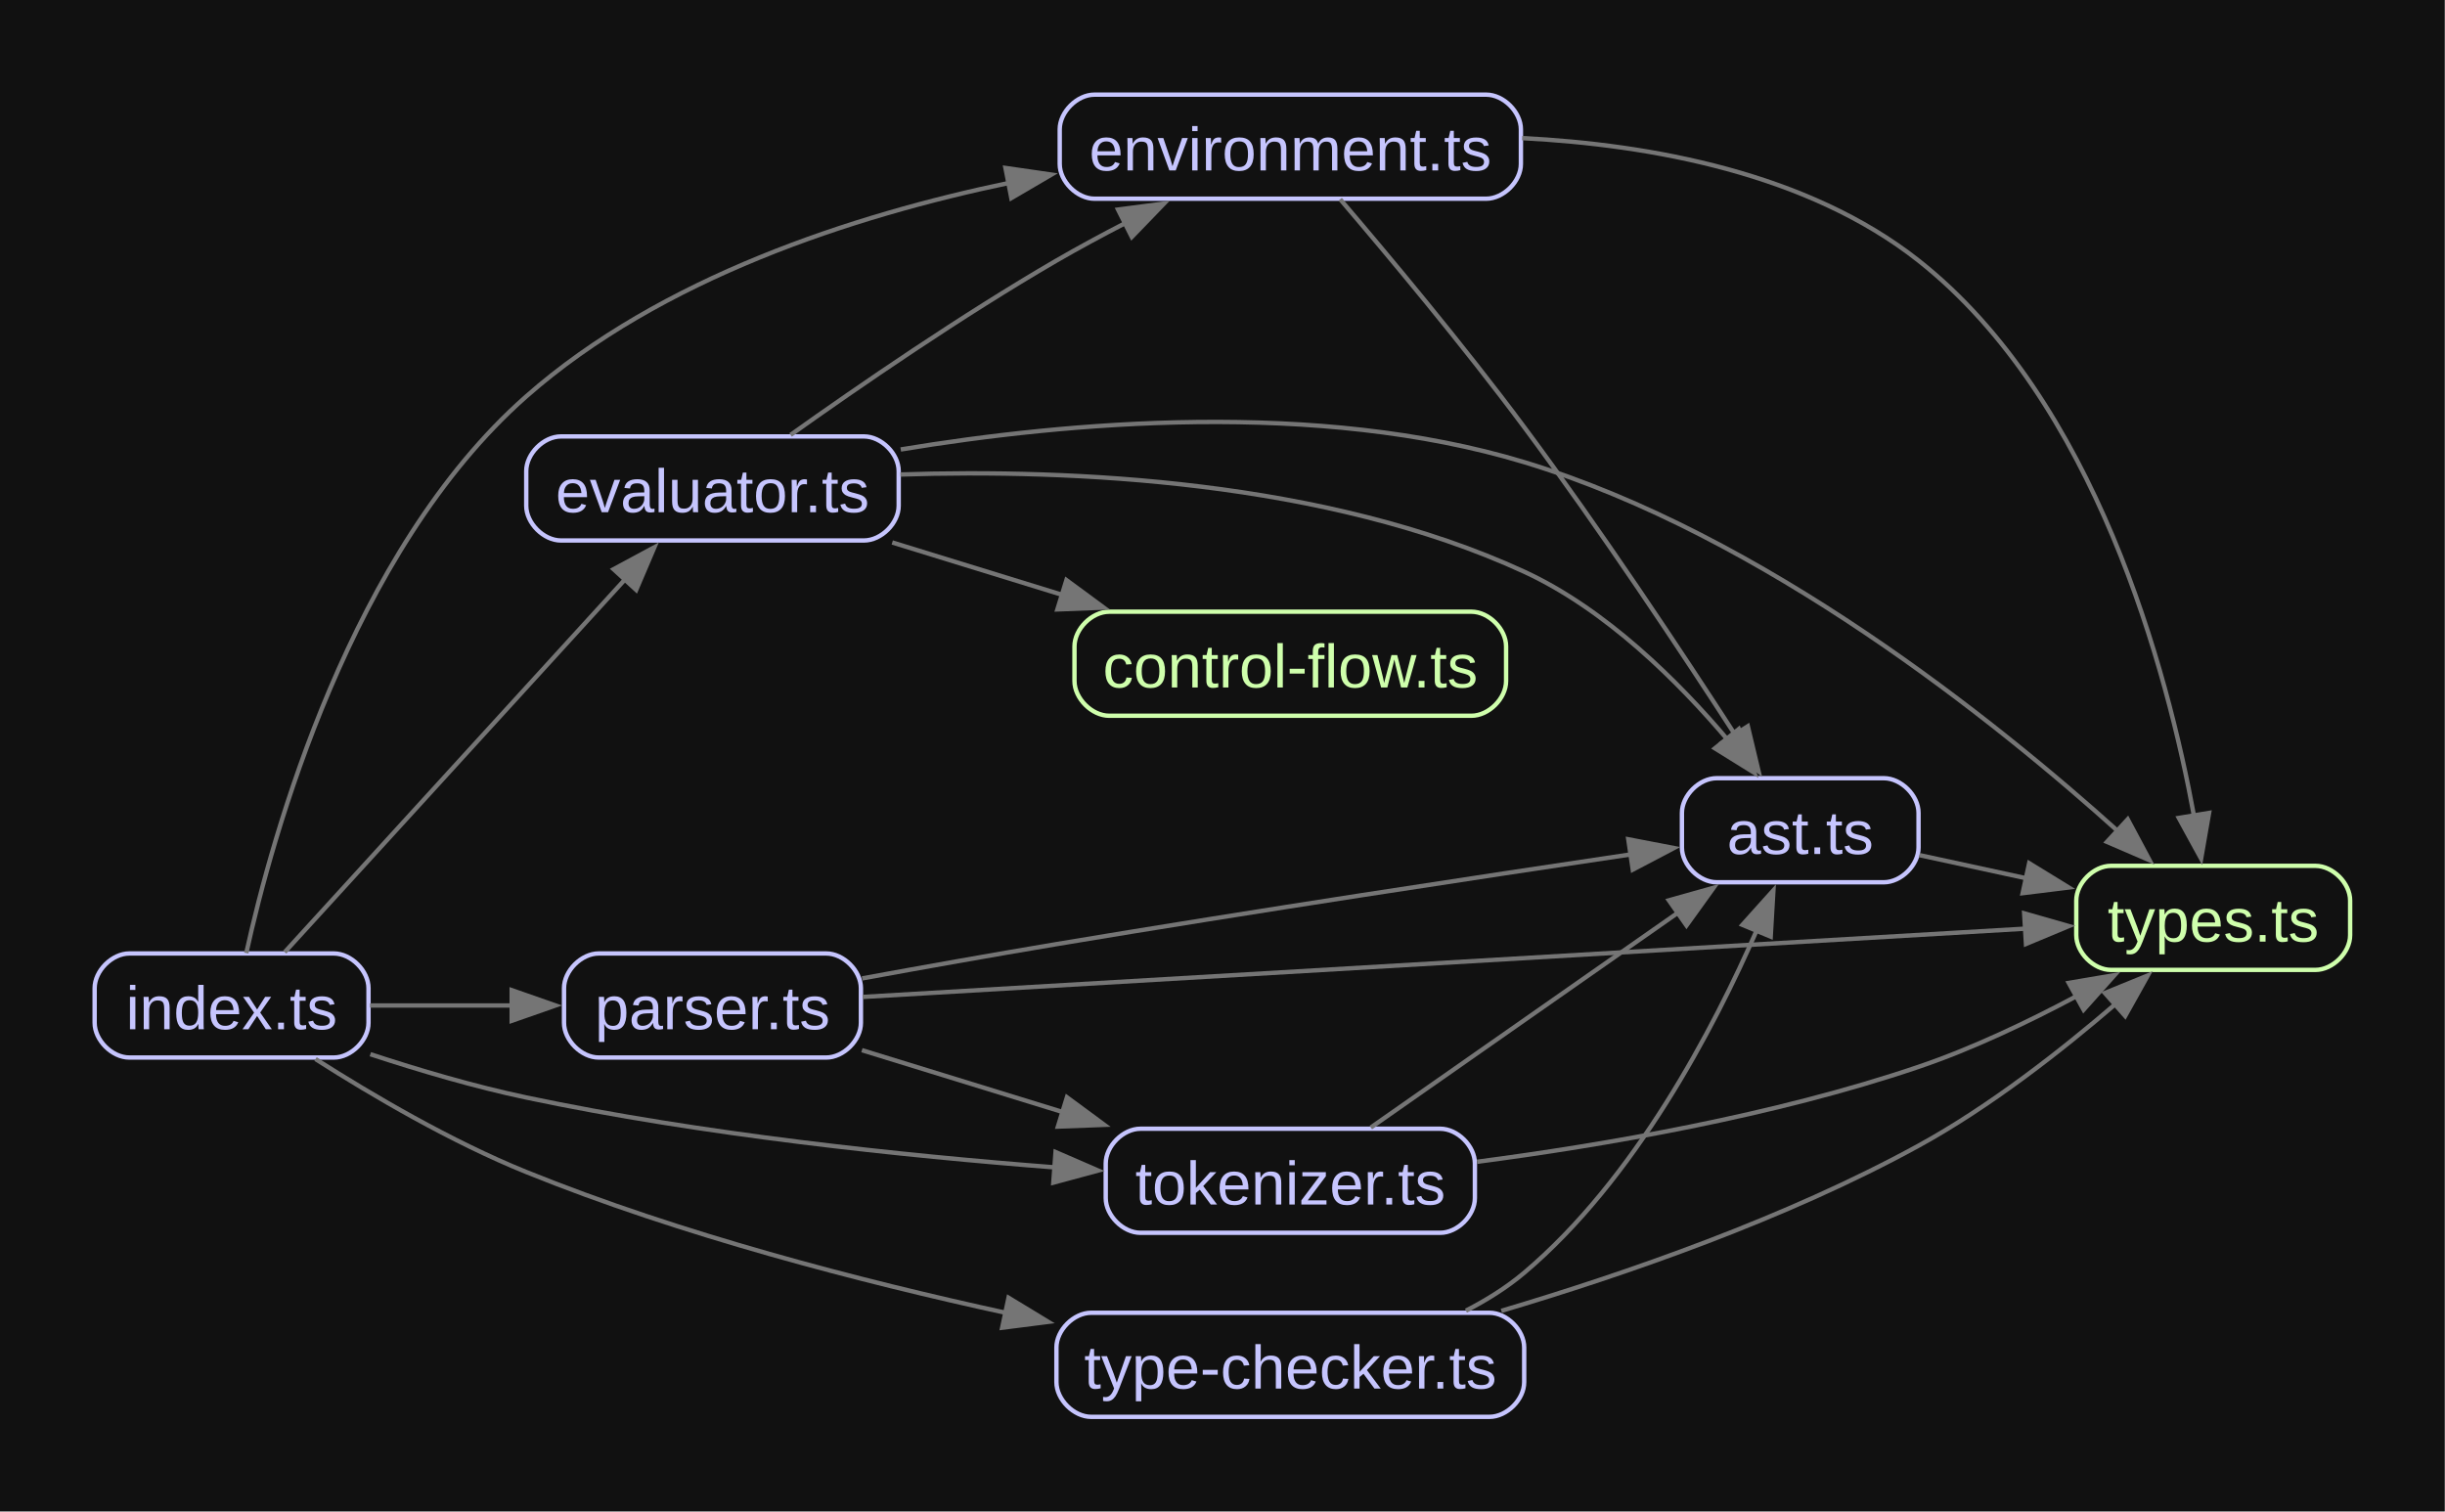
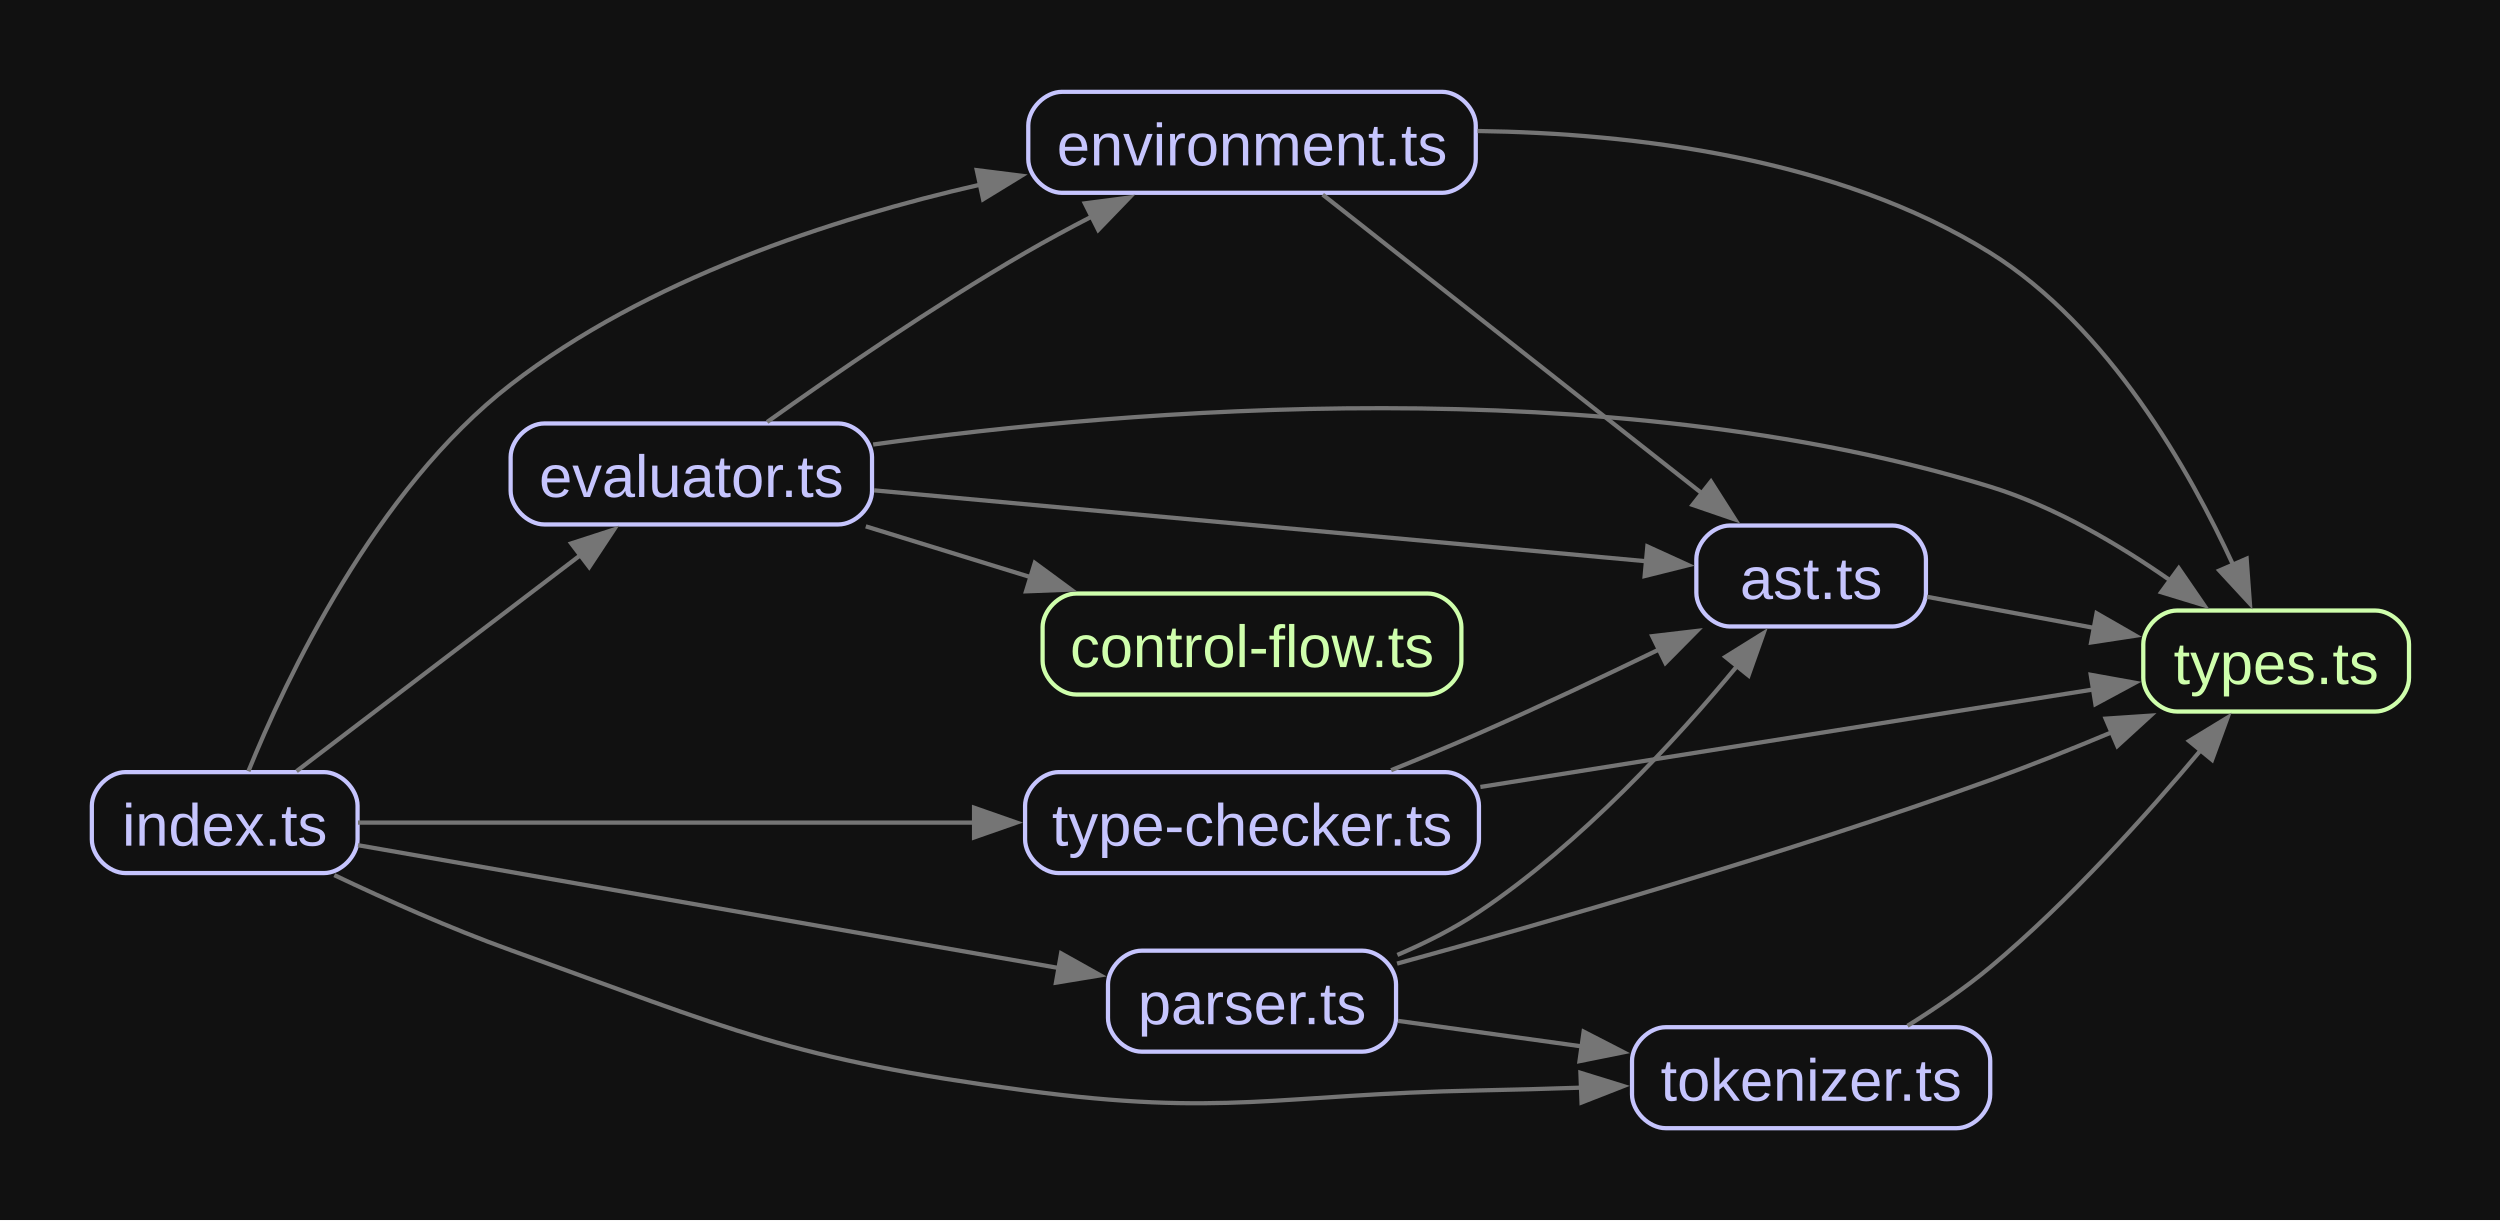
- <svg xmlns="http://www.w3.org/2000/svg" width="558pt" height="345pt" viewBox="0.00 0.00 558.00 345.00">
-   <g id="graph0" class="graph" transform="scale(1 1) rotate(0) translate(21.6 323.35)">
-     <polygon fill="#111111" stroke="none" points="-21.6,21.6 -21.6,-323.35 536.35,-323.35 536.35,21.6 -21.6,21.6" />
+ <svg xmlns="http://www.w3.org/2000/svg" width="588pt" height="287pt" viewBox="0.00 0.00 588.00 287.00">
+   <g id="graph0" class="graph" transform="scale(1 1) rotate(0) translate(21.6 265.35)">
+     <polygon fill="#111111" stroke="none" points="-21.6,21.6 -21.6,-265.35 566.6,-265.35 566.6,21.6 -21.6,21.6" />
    <g id="node1" class="node">
-       <path fill="none" stroke="#c6c5fe" d="M408.33,-145.75C408.33,-145.75 370.17,-145.75 370.17,-145.75 366.21,-145.75 362.25,-141.79 362.25,-137.83 362.25,-137.83 362.25,-129.92 362.25,-129.92 362.25,-125.96 366.21,-122 370.17,-122 370.17,-122 408.33,-122 408.33,-122 412.29,-122 416.25,-125.96 416.25,-129.92 416.25,-129.92 416.25,-137.83 416.25,-137.83 416.25,-141.79 412.29,-145.75 408.33,-145.75" />
-       <text xml:space="preserve" text-anchor="middle" x="389.25" y="-128.45" font-family="Arial" font-size="14.00" fill="#c6c5fe">ast.ts</text>
+       <path fill="none" stroke="#c6c5fe" d="M423.46,-141.75C423.46,-141.75 385.29,-141.75 385.29,-141.75 381.33,-141.75 377.38,-137.79 377.38,-133.83 377.38,-133.83 377.38,-125.92 377.38,-125.92 377.38,-121.96 381.33,-118 385.29,-118 385.29,-118 423.46,-118 423.46,-118 427.42,-118 431.38,-121.96 431.38,-125.92 431.38,-125.92 431.38,-133.83 431.38,-133.83 431.38,-137.79 427.42,-141.75 423.46,-141.75" />
+       <text xml:space="preserve" text-anchor="middle" x="404.38" y="-124.45" font-family="Arial" font-size="14.00" fill="#c6c5fe">ast.ts</text>
    </g>
    <g id="node2" class="node">
-       <path fill="none" stroke="#cfffac" d="M506.83,-125.75C506.83,-125.75 460.17,-125.75 460.17,-125.75 456.21,-125.75 452.25,-121.79 452.25,-117.83 452.25,-117.83 452.25,-109.92 452.25,-109.92 452.25,-105.96 456.21,-102 460.17,-102 460.17,-102 506.83,-102 506.83,-102 510.79,-102 514.75,-105.96 514.75,-109.92 514.75,-109.92 514.75,-117.83 514.75,-117.83 514.75,-121.79 510.79,-125.75 506.83,-125.75" />
-       <text xml:space="preserve" text-anchor="middle" x="483.5" y="-108.45" font-family="Arial" font-size="14.00" fill="#cfffac">types.ts</text>
+       <path fill="none" stroke="#cfffac" d="M537.08,-121.75C537.08,-121.75 490.42,-121.75 490.42,-121.75 486.46,-121.75 482.5,-117.79 482.5,-113.83 482.5,-113.83 482.5,-105.92 482.5,-105.92 482.5,-101.96 486.46,-98 490.42,-98 490.42,-98 537.08,-98 537.08,-98 541.04,-98 545,-101.96 545,-105.92 545,-105.92 545,-113.83 545,-113.83 545,-117.79 541.04,-121.75 537.08,-121.75" />
+       <text xml:space="preserve" text-anchor="middle" x="513.75" y="-104.45" font-family="Arial" font-size="14.00" fill="#cfffac">types.ts</text>
    </g>
    <g id="edge1" class="edge">
-       <path fill="none" stroke="#757575" d="M416.44,-128.2C424.06,-126.55 432.57,-124.7 440.89,-122.9" />
-       <polygon fill="#757575" stroke="#757575" points="441.5,-126.35 450.53,-120.81 440.01,-119.51 441.5,-126.35" />
+       <path fill="none" stroke="#757575" d="M431.64,-124.98C443.45,-122.78 457.69,-120.13 470.91,-117.67" />
+       <polygon fill="#757575" stroke="#757575" points="471.51,-121.12 480.7,-115.84 470.23,-114.24 471.51,-121.12" />
    </g>
    <g id="node3" class="node">
-       <path fill="none" stroke="#cfffac" d="M314.21,-183.75C314.21,-183.75 231.54,-183.75 231.54,-183.75 227.58,-183.75 223.62,-179.79 223.62,-175.83 223.62,-175.83 223.62,-167.92 223.62,-167.92 223.62,-163.96 227.58,-160 231.54,-160 231.54,-160 314.21,-160 314.21,-160 318.17,-160 322.12,-163.96 322.12,-167.92 322.12,-167.92 322.12,-175.83 322.12,-175.83 322.12,-179.79 318.17,-183.75 314.21,-183.75" />
-       <text xml:space="preserve" text-anchor="middle" x="272.88" y="-166.45" font-family="Arial" font-size="14.00" fill="#cfffac">control-flow.ts</text>
+       <path fill="none" stroke="#cfffac" d="M314.21,-125.75C314.21,-125.75 231.54,-125.75 231.54,-125.75 227.58,-125.75 223.62,-121.79 223.62,-117.83 223.62,-117.83 223.62,-109.92 223.62,-109.92 223.62,-105.96 227.58,-102 231.54,-102 231.54,-102 314.21,-102 314.21,-102 318.17,-102 322.12,-105.96 322.12,-109.92 322.12,-109.92 322.12,-117.83 322.12,-117.83 322.12,-121.79 318.17,-125.75 314.21,-125.75" />
+       <text xml:space="preserve" text-anchor="middle" x="272.88" y="-108.45" font-family="Arial" font-size="14.00" fill="#cfffac">control-flow.ts</text>
    </g>
    <g id="node4" class="node">
-       <path fill="none" stroke="#c6c5fe" d="M317.58,-301.75C317.58,-301.75 228.17,-301.75 228.17,-301.75 224.21,-301.75 220.25,-297.79 220.25,-293.83 220.25,-293.83 220.25,-285.92 220.25,-285.92 220.25,-281.96 224.21,-278 228.17,-278 228.17,-278 317.58,-278 317.58,-278 321.54,-278 325.5,-281.96 325.5,-285.92 325.5,-285.92 325.5,-293.83 325.5,-293.83 325.5,-297.79 321.54,-301.75 317.58,-301.75" />
-       <text xml:space="preserve" text-anchor="middle" x="272.88" y="-284.45" font-family="Arial" font-size="14.00" fill="#c6c5fe">environment.ts</text>
+       <path fill="none" stroke="#c6c5fe" d="M317.58,-243.75C317.58,-243.75 228.17,-243.75 228.17,-243.75 224.21,-243.75 220.25,-239.79 220.25,-235.83 220.25,-235.83 220.25,-227.92 220.25,-227.92 220.25,-223.96 224.21,-220 228.17,-220 228.17,-220 317.58,-220 317.58,-220 321.54,-220 325.5,-223.96 325.5,-227.92 325.5,-227.92 325.5,-235.83 325.5,-235.83 325.5,-239.79 321.54,-243.75 317.58,-243.75" />
+       <text xml:space="preserve" text-anchor="middle" x="272.88" y="-226.45" font-family="Arial" font-size="14.00" fill="#c6c5fe">environment.ts</text>
    </g>
    <g id="edge2" class="edge">
-       <path fill="none" stroke="#757575" d="M284.26,-277.87C295.08,-265.21 312.37,-244.54 326.25,-225.88 343.71,-202.4 362.27,-174.4 374.49,-155.5" />
-       <polygon fill="#757575" stroke="#757575" points="377.29,-157.61 379.75,-147.3 371.4,-153.83 377.29,-157.61" />
+       <path fill="none" stroke="#757575" d="M289.5,-219.57C311.66,-202.11 352.47,-169.97 378.74,-149.28" />
+       <polygon fill="#757575" stroke="#757575" points="380.82,-152.1 386.51,-143.16 376.49,-146.6 380.82,-152.1" />
    </g>
    <g id="edge3" class="edge">
-       <path fill="none" stroke="#757575" d="M325.78,-291.83C355.12,-290.34 390.9,-283.87 416.25,-263.88 456.66,-232 473.04,-170.33 479.17,-136.85" />
-       <polygon fill="#757575" stroke="#757575" points="482.56,-137.83 480.74,-127.39 475.65,-136.68 482.56,-137.83" />
+       <path fill="none" stroke="#757575" d="M325.92,-234.54C362.25,-234.02 410.51,-228.35 446.5,-205.88 474.27,-188.54 493.39,-154.81 503.71,-132.3" />
+       <polygon fill="#757575" stroke="#757575" points="506.81,-133.95 507.58,-123.38 500.39,-131.16 506.81,-133.95" />
    </g>
    <g id="node5" class="node">
-       <path fill="none" stroke="#c6c5fe" d="M175.58,-223.75C175.58,-223.75 106.42,-223.75 106.42,-223.75 102.46,-223.75 98.5,-219.79 98.5,-215.83 98.5,-215.83 98.5,-207.92 98.5,-207.92 98.5,-203.96 102.46,-200 106.42,-200 106.42,-200 175.58,-200 175.58,-200 179.54,-200 183.5,-203.96 183.5,-207.92 183.5,-207.92 183.5,-215.83 183.5,-215.83 183.5,-219.79 179.54,-223.75 175.58,-223.75" />
-       <text xml:space="preserve" text-anchor="middle" x="141" y="-206.45" font-family="Arial" font-size="14.00" fill="#c6c5fe">evaluator.ts</text>
+       <path fill="none" stroke="#c6c5fe" d="M175.58,-165.75C175.58,-165.75 106.42,-165.75 106.42,-165.75 102.46,-165.75 98.5,-161.79 98.5,-157.83 98.5,-157.83 98.5,-149.92 98.5,-149.92 98.5,-145.96 102.46,-142 106.42,-142 106.42,-142 175.58,-142 175.58,-142 179.54,-142 183.5,-145.96 183.5,-149.92 183.5,-149.92 183.5,-157.83 183.5,-157.83 183.5,-161.79 179.54,-165.75 175.58,-165.75" />
+       <text xml:space="preserve" text-anchor="middle" x="141" y="-148.45" font-family="Arial" font-size="14.00" fill="#c6c5fe">evaluator.ts</text>
    </g>
    <g id="edge4" class="edge">
-       <path fill="none" stroke="#757575" d="M183.89,-215.06C222.61,-216.31 280.83,-213.8 326.25,-192.88 344.89,-184.29 361.47,-167.79 372.78,-154.42" />
-       <polygon fill="#757575" stroke="#757575" points="375.23,-156.96 378.78,-146.98 369.78,-152.57 375.23,-156.96" />
+       <path fill="none" stroke="#757575" d="M183.99,-150.02C234.25,-145.4 317.65,-137.75 365.84,-133.32" />
+       <polygon fill="#757575" stroke="#757575" points="365.86,-136.83 375.5,-132.43 365.22,-129.86 365.86,-136.83" />
    </g>
    <g id="edge7" class="edge">
-       <path fill="none" stroke="#757575" d="M183.97,-220.77C221.98,-227.07 279.07,-232.14 326.25,-217.88 380.85,-201.36 433.84,-158.8 461.89,-133.54" />
-       <polygon fill="#757575" stroke="#757575" points="463.99,-136.37 468.98,-127.03 459.25,-131.22 463.99,-136.37" />
+       <path fill="none" stroke="#757575" d="M183.77,-160.8C243.52,-169.08 356.16,-178.61 446.5,-150.88 461.65,-146.22 476.82,-137.24 488.8,-128.86" />
+       <polygon fill="#757575" stroke="#757575" points="490.84,-131.71 496.84,-122.97 486.7,-126.06 490.84,-131.71" />
    </g>
    <g id="edge5" class="edge">
-       <path fill="none" stroke="#757575" d="M182.03,-199.55C194.37,-195.75 208.13,-191.51 221.1,-187.51" />
-       <polygon fill="#757575" stroke="#757575" points="221.78,-190.96 230.31,-184.68 219.72,-184.27 221.78,-190.96" />
+       <path fill="none" stroke="#757575" d="M182.03,-141.55C194.37,-137.75 208.13,-133.51 221.1,-129.51" />
+       <polygon fill="#757575" stroke="#757575" points="221.78,-132.96 230.31,-126.68 219.72,-126.27 221.78,-132.96" />
    </g>
    <g id="edge6" class="edge">
-       <path fill="none" stroke="#757575" d="M158.83,-224.1C174.26,-235.08 197.92,-251.35 219.5,-263.88 224.53,-266.79 229.93,-269.71 235.28,-272.47" />
-       <polygon fill="#757575" stroke="#757575" points="233.56,-275.52 244.06,-276.89 236.7,-269.27 233.56,-275.52" />
+       <path fill="none" stroke="#757575" d="M158.83,-166.1C174.26,-177.08 197.92,-193.35 219.5,-205.88 224.53,-208.79 229.93,-211.71 235.28,-214.47" />
+       <polygon fill="#757575" stroke="#757575" points="233.56,-217.52 244.06,-218.89 236.7,-211.27 233.56,-217.52" />
    </g>
    <g id="node6" class="node">
-       <path fill="none" stroke="#c6c5fe" d="M54.58,-105.75C54.58,-105.75 7.92,-105.75 7.92,-105.75 3.96,-105.75 0,-101.79 0,-97.83 0,-97.83 0,-89.92 0,-89.92 0,-85.96 3.96,-82 7.92,-82 7.92,-82 54.58,-82 54.58,-82 58.54,-82 62.5,-85.96 62.5,-89.92 62.5,-89.92 62.5,-97.83 62.5,-97.83 62.5,-101.79 58.54,-105.75 54.58,-105.75" />
-       <text xml:space="preserve" text-anchor="middle" x="31.25" y="-88.45" font-family="Arial" font-size="14.00" fill="#c6c5fe">index.ts</text>
+       <path fill="none" stroke="#c6c5fe" d="M54.58,-83.75C54.58,-83.75 7.92,-83.75 7.92,-83.75 3.96,-83.75 0,-79.79 0,-75.83 0,-75.83 0,-67.92 0,-67.92 0,-63.96 3.96,-60 7.92,-60 7.92,-60 54.58,-60 54.58,-60 58.54,-60 62.5,-63.96 62.5,-67.92 62.5,-67.92 62.5,-75.83 62.5,-75.83 62.5,-79.79 58.54,-83.75 54.58,-83.75" />
+       <text xml:space="preserve" text-anchor="middle" x="31.25" y="-66.45" font-family="Arial" font-size="14.00" fill="#c6c5fe">index.ts</text>
    </g>
    <g id="edge8" class="edge">
-       <path fill="none" stroke="#757575" d="M34.61,-105.85C40.51,-132.58 58.37,-197.55 98.5,-232.88 129.21,-259.91 173.06,-274.18 208.97,-281.67" />
-       <polygon fill="#757575" stroke="#757575" points="207.87,-285.02 218.35,-283.5 209.21,-278.15 207.87,-285.02" />
+       <path fill="none" stroke="#757575" d="M36.82,-83.95C45.53,-105.39 66.55,-150.16 98.5,-174.88 130.5,-199.63 173.71,-213.87 208.98,-221.93" />
+       <polygon fill="#757575" stroke="#757575" points="208.14,-225.33 218.65,-224.01 209.62,-218.48 208.14,-225.33" />
    </g>
    <g id="edge9" class="edge">
-       <path fill="none" stroke="#757575" d="M43.38,-106.06C61.76,-126.2 98.7,-166.65 121.2,-191.29" />
-       <polygon fill="#757575" stroke="#757575" points="118.43,-193.44 127.75,-198.46 123.59,-188.72 118.43,-193.44" />
+       <path fill="none" stroke="#757575" d="M48.15,-83.97C65.74,-97.36 94.31,-119.1 114.92,-134.79" />
+       <polygon fill="#757575" stroke="#757575" points="112.75,-137.54 122.83,-140.81 116.99,-131.97 112.75,-137.54" />
    </g>
    <g id="node7" class="node">
-       <path fill="none" stroke="#c6c5fe" d="M166.96,-105.75C166.96,-105.75 115.04,-105.75 115.04,-105.75 111.08,-105.75 107.12,-101.79 107.12,-97.83 107.12,-97.83 107.12,-89.92 107.12,-89.92 107.12,-85.96 111.08,-82 115.04,-82 115.04,-82 166.96,-82 166.96,-82 170.92,-82 174.88,-85.96 174.88,-89.92 174.88,-89.92 174.88,-97.83 174.88,-97.83 174.88,-101.79 170.92,-105.75 166.96,-105.75" />
-       <text xml:space="preserve" text-anchor="middle" x="141" y="-88.45" font-family="Arial" font-size="14.00" fill="#c6c5fe">parser.ts</text>
+       <path fill="none" stroke="#c6c5fe" d="M298.83,-41.75C298.83,-41.75 246.92,-41.75 246.92,-41.75 242.96,-41.75 239,-37.79 239,-33.83 239,-33.83 239,-25.92 239,-25.92 239,-21.96 242.96,-18 246.92,-18 246.92,-18 298.83,-18 298.83,-18 302.79,-18 306.75,-21.96 306.75,-25.92 306.75,-25.92 306.75,-33.83 306.75,-33.83 306.75,-37.79 302.79,-41.75 298.83,-41.75" />
+       <text xml:space="preserve" text-anchor="middle" x="272.88" y="-24.45" font-family="Arial" font-size="14.00" fill="#c6c5fe">parser.ts</text>
    </g>
    <g id="edge10" class="edge">
-       <path fill="none" stroke="#757575" d="M62.84,-93.88C73,-93.88 84.52,-93.88 95.51,-93.88" />
-       <polygon fill="#757575" stroke="#757575" points="95.18,-97.38 105.18,-93.88 95.18,-90.38 95.18,-97.38" />
+       <path fill="none" stroke="#757575" d="M62.6,-66.56C104.25,-59.26 179.41,-46.08 227.42,-37.67" />
+       <polygon fill="#757575" stroke="#757575" points="227.97,-41.12 237.21,-35.95 226.76,-34.23 227.97,-41.12" />
    </g>
    <g id="node8" class="node">
-       <path fill="none" stroke="#c6c5fe" d="M307.08,-65.75C307.08,-65.75 238.67,-65.75 238.67,-65.75 234.71,-65.75 230.75,-61.79 230.75,-57.83 230.75,-57.83 230.75,-49.92 230.75,-49.92 230.75,-45.96 234.71,-42 238.67,-42 238.67,-42 307.08,-42 307.08,-42 311.04,-42 315,-45.96 315,-49.92 315,-49.92 315,-57.83 315,-57.83 315,-61.79 311.04,-65.75 307.08,-65.75" />
-       <text xml:space="preserve" text-anchor="middle" x="272.88" y="-48.45" font-family="Arial" font-size="14.00" fill="#c6c5fe">tokenizer.ts</text>
+       <path fill="none" stroke="#c6c5fe" d="M438.58,-23.75C438.58,-23.75 370.17,-23.75 370.17,-23.75 366.21,-23.75 362.25,-19.79 362.25,-15.83 362.25,-15.83 362.25,-7.92 362.25,-7.92 362.25,-3.96 366.21,0 370.17,0 370.17,0 438.58,0 438.58,0 442.54,0 446.5,-3.96 446.5,-7.92 446.5,-7.92 446.5,-15.83 446.5,-15.83 446.5,-19.79 442.54,-23.75 438.58,-23.75" />
+       <text xml:space="preserve" text-anchor="middle" x="404.38" y="-6.45" font-family="Arial" font-size="14.00" fill="#c6c5fe">tokenizer.ts</text>
    </g>
    <g id="edge11" class="edge">
-       <path fill="none" stroke="#757575" d="M62.92,-82.76C74,-79.12 86.69,-75.37 98.5,-72.88 138.56,-64.42 184.67,-59.59 219.26,-56.92" />
-       <polygon fill="#757575" stroke="#757575" points="219.3,-60.43 229.02,-56.21 218.79,-53.45 219.3,-60.43" />
+       <path fill="none" stroke="#757575" d="M57.03,-59.52C69.31,-53.69 84.48,-46.92 98.5,-41.88 150.94,-22.99 164.25,-16.27 219.5,-8.88 266.52,-2.58 278.81,-7.95 326.25,-8.88 334.08,-9.03 342.36,-9.27 350.47,-9.54" />
+       <polygon fill="#757575" stroke="#757575" points="350.12,-13.03 360.24,-9.9 350.38,-6.04 350.12,-13.03" />
    </g>
    <g id="node9" class="node">
-       <path fill="none" stroke="#c6c5fe" d="M318.33,-23.75C318.33,-23.75 227.42,-23.75 227.42,-23.75 223.46,-23.75 219.5,-19.79 219.5,-15.83 219.5,-15.83 219.5,-7.92 219.5,-7.92 219.5,-3.96 223.46,0 227.42,0 227.42,0 318.33,0 318.33,0 322.29,0 326.25,-3.96 326.25,-7.92 326.25,-7.92 326.25,-15.83 326.25,-15.83 326.25,-19.79 322.29,-23.75 318.33,-23.75" />
-       <text xml:space="preserve" text-anchor="middle" x="272.88" y="-6.45" font-family="Arial" font-size="14.00" fill="#c6c5fe">type-checker.ts</text>
+       <path fill="none" stroke="#c6c5fe" d="M318.33,-83.75C318.33,-83.75 227.42,-83.75 227.42,-83.75 223.46,-83.75 219.5,-79.79 219.5,-75.83 219.5,-75.83 219.5,-67.92 219.5,-67.92 219.5,-63.96 223.46,-60 227.42,-60 227.42,-60 318.33,-60 318.33,-60 322.29,-60 326.25,-63.96 326.25,-67.92 326.25,-67.92 326.25,-75.83 326.25,-75.83 326.25,-79.79 322.29,-83.75 318.33,-83.75" />
+       <text xml:space="preserve" text-anchor="middle" x="272.88" y="-66.45" font-family="Arial" font-size="14.00" fill="#c6c5fe">type-checker.ts</text>
    </g>
    <g id="edge12" class="edge">
-       <path fill="none" stroke="#757575" d="M50.41,-81.65C63.35,-73.4 81.42,-62.79 98.5,-55.88 133.67,-41.64 174.77,-30.97 208.12,-23.7" />
-       <polygon fill="#757575" stroke="#757575" points="208.57,-27.18 217.63,-21.68 207.12,-20.34 208.57,-27.18" />
+       <path fill="none" stroke="#757575" d="M62.6,-71.88C98.9,-71.88 160.65,-71.88 207.7,-71.88" />
+       <polygon fill="#757575" stroke="#757575" points="207.5,-75.38 217.5,-71.88 207.5,-68.38 207.5,-75.38" />
    </g>
    <g id="edge13" class="edge">
-       <path fill="none" stroke="#757575" d="M175.16,-100.06C188.87,-102.57 204.94,-105.44 219.5,-107.88 264.48,-115.4 316.35,-123.27 350.58,-128.36" />
-       <polygon fill="#757575" stroke="#757575" points="350.01,-131.81 360.41,-129.81 351.03,-124.88 350.01,-131.81" />
+       <path fill="none" stroke="#757575" d="M307.06,-40.75C313.68,-43.58 320.39,-46.95 326.25,-50.88 350.18,-66.88 372.58,-91.29 387,-108.74" />
+       <polygon fill="#757575" stroke="#757575" points="384.21,-110.85 393.21,-116.45 389.66,-106.46 384.21,-110.85" />
    </g>
    <g id="edge15" class="edge">
-       <path fill="none" stroke="#757575" d="M175.27,-95.83C237.75,-99.5 372.51,-107.41 440.88,-111.43" />
-       <polygon fill="#757575" stroke="#757575" points="440.36,-114.91 450.55,-112 440.77,-107.92 440.36,-114.91" />
+       <path fill="none" stroke="#757575" d="M306.99,-38.71C342,-48.31 398.66,-64.61 446.5,-81.88 455.87,-85.26 465.84,-89.25 475.11,-93.14" />
+       <polygon fill="#757575" stroke="#757575" points="473.65,-96.32 484.22,-97.03 476.4,-89.89 473.65,-96.32" />
    </g>
    <g id="edge14" class="edge">
-       <path fill="none" stroke="#757575" d="M175.11,-83.68C189.02,-79.39 205.52,-74.31 220.91,-69.57" />
-       <polygon fill="#757575" stroke="#757575" points="221.9,-72.93 230.43,-66.64 219.84,-66.24 221.9,-72.93" />
+       <path fill="none" stroke="#757575" d="M307.22,-25.24C320.48,-23.4 336.06,-21.23 350.77,-19.19" />
+       <polygon fill="#757575" stroke="#757575" points="350.87,-22.71 360.29,-17.86 349.9,-15.77 350.87,-22.71" />
    </g>
    <g id="edge16" class="edge">
-       <path fill="none" stroke="#757575" d="M291.25,-66.03C309.89,-79.06 339.74,-99.94 361.41,-115.1" />
-       <polygon fill="#757575" stroke="#757575" points="359.27,-117.88 369.48,-120.74 363.29,-112.14 359.27,-117.88" />
+       <path fill="none" stroke="#757575" d="M427.04,-24.08C433.54,-28.14 440.53,-32.9 446.5,-37.88 465.08,-53.38 483.49,-73.92 496.17,-89.09" />
+       <polygon fill="#757575" stroke="#757575" points="493.27,-91.07 502.32,-96.58 498.68,-86.63 493.27,-91.07" />
    </g>
    <g id="edge17" class="edge">
-       <path fill="none" stroke="#757575" d="M315.5,-58.21C344.33,-61.99 383.3,-68.68 416.25,-79.88 428.5,-84.03 441.29,-90.13 452.33,-96.02" />
-       <polygon fill="#757575" stroke="#757575" points="450.53,-99.03 460.98,-100.8 453.92,-92.9 450.53,-99.03" />
+       <path fill="none" stroke="#757575" d="M305.59,-84.2C312.44,-86.97 319.61,-89.96 326.25,-92.88 340.3,-99.05 355.58,-106.28 368.8,-112.69" />
+       <polygon fill="#757575" stroke="#757575" points="367.02,-115.72 377.55,-116.96 370.1,-109.43 367.02,-115.72" />
    </g>
    <g id="edge18" class="edge">
-       <path fill="none" stroke="#757575" d="M312.96,-24.23C317.71,-26.67 322.28,-29.53 326.25,-32.88 351.54,-54.21 369.53,-88.6 379.4,-111.22" />
-       <polygon fill="#757575" stroke="#757575" points="376.05,-112.28 383.13,-120.16 382.51,-109.59 376.05,-112.28" />
-     </g>
-     <g id="edge19" class="edge">
-       <path fill="none" stroke="#757575" d="M321.04,-24.19C349.58,-32.67 386.16,-45.37 416.25,-61.88 432.55,-70.81 449,-83.7 461.43,-94.41" />
-       <polygon fill="#757575" stroke="#757575" points="458.77,-96.73 468.58,-100.73 463.41,-91.48 458.77,-96.73" />
+       <path fill="none" stroke="#757575" d="M326.59,-80.26C369.99,-87.16 430.68,-96.82 470.82,-103.2" />
+       <polygon fill="#757575" stroke="#757575" points="470.14,-106.64 480.57,-104.76 471.24,-99.73 470.14,-106.64" />
    </g>
  </g>
</svg>
